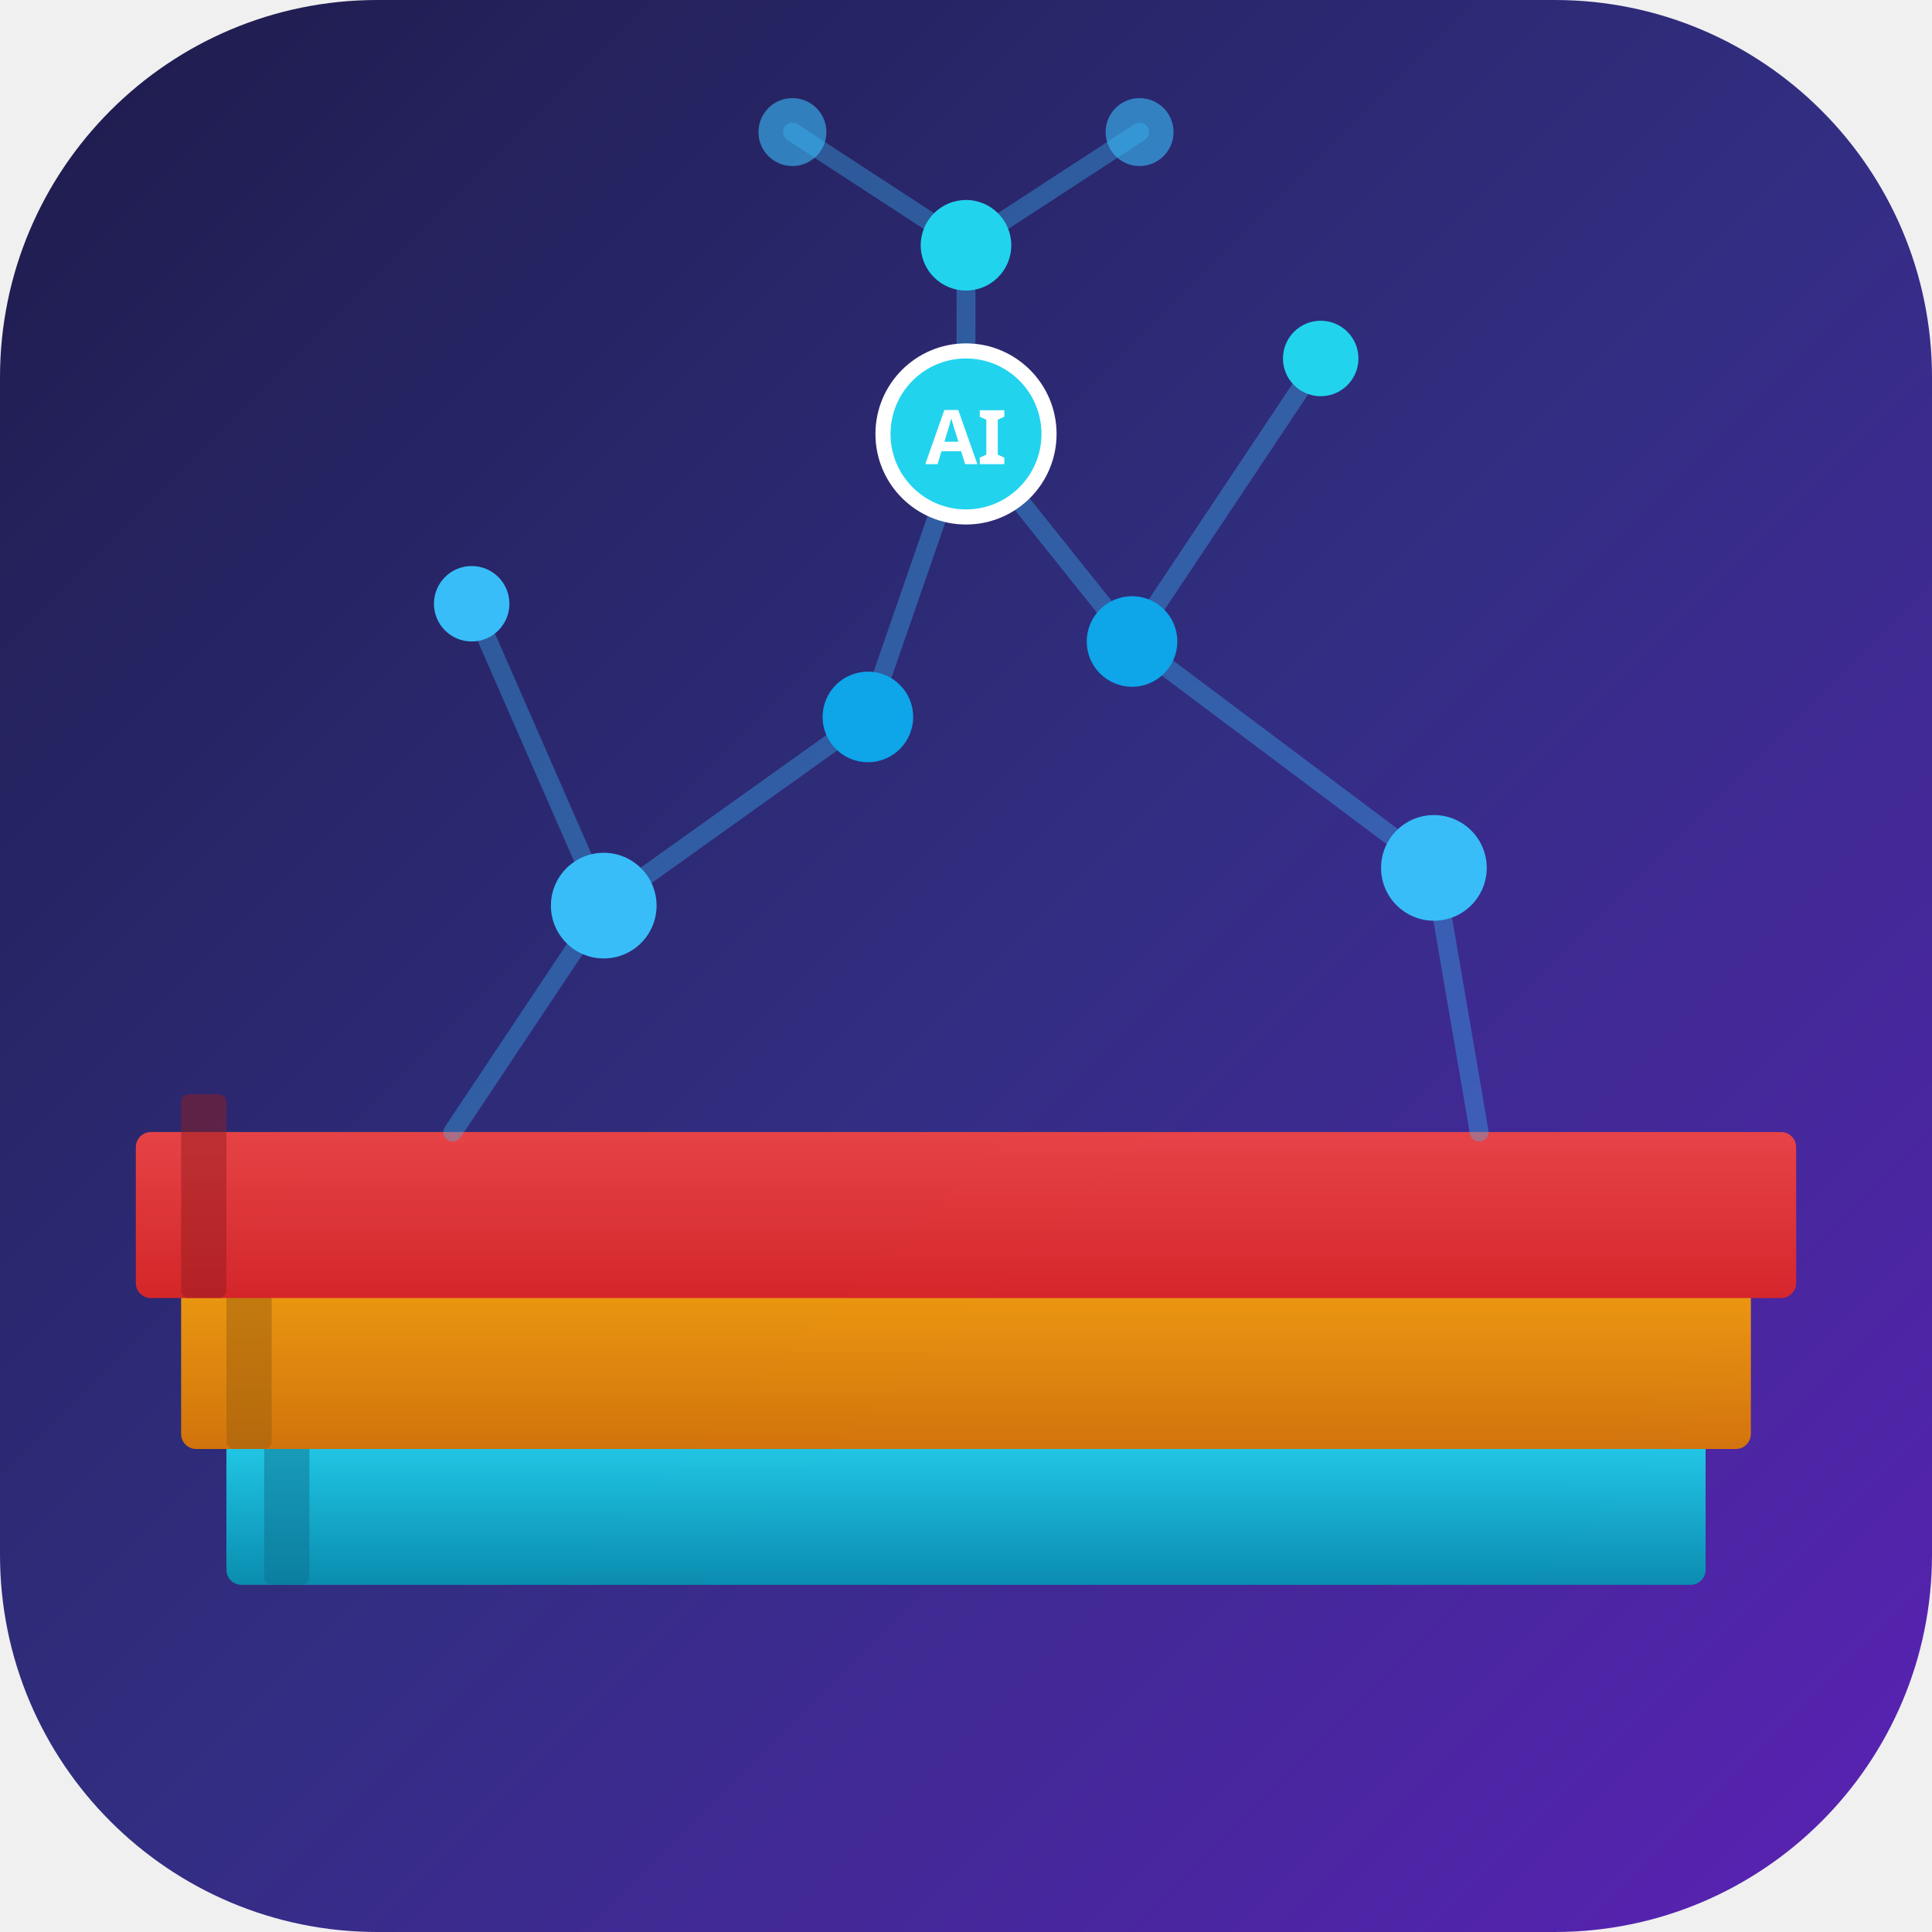
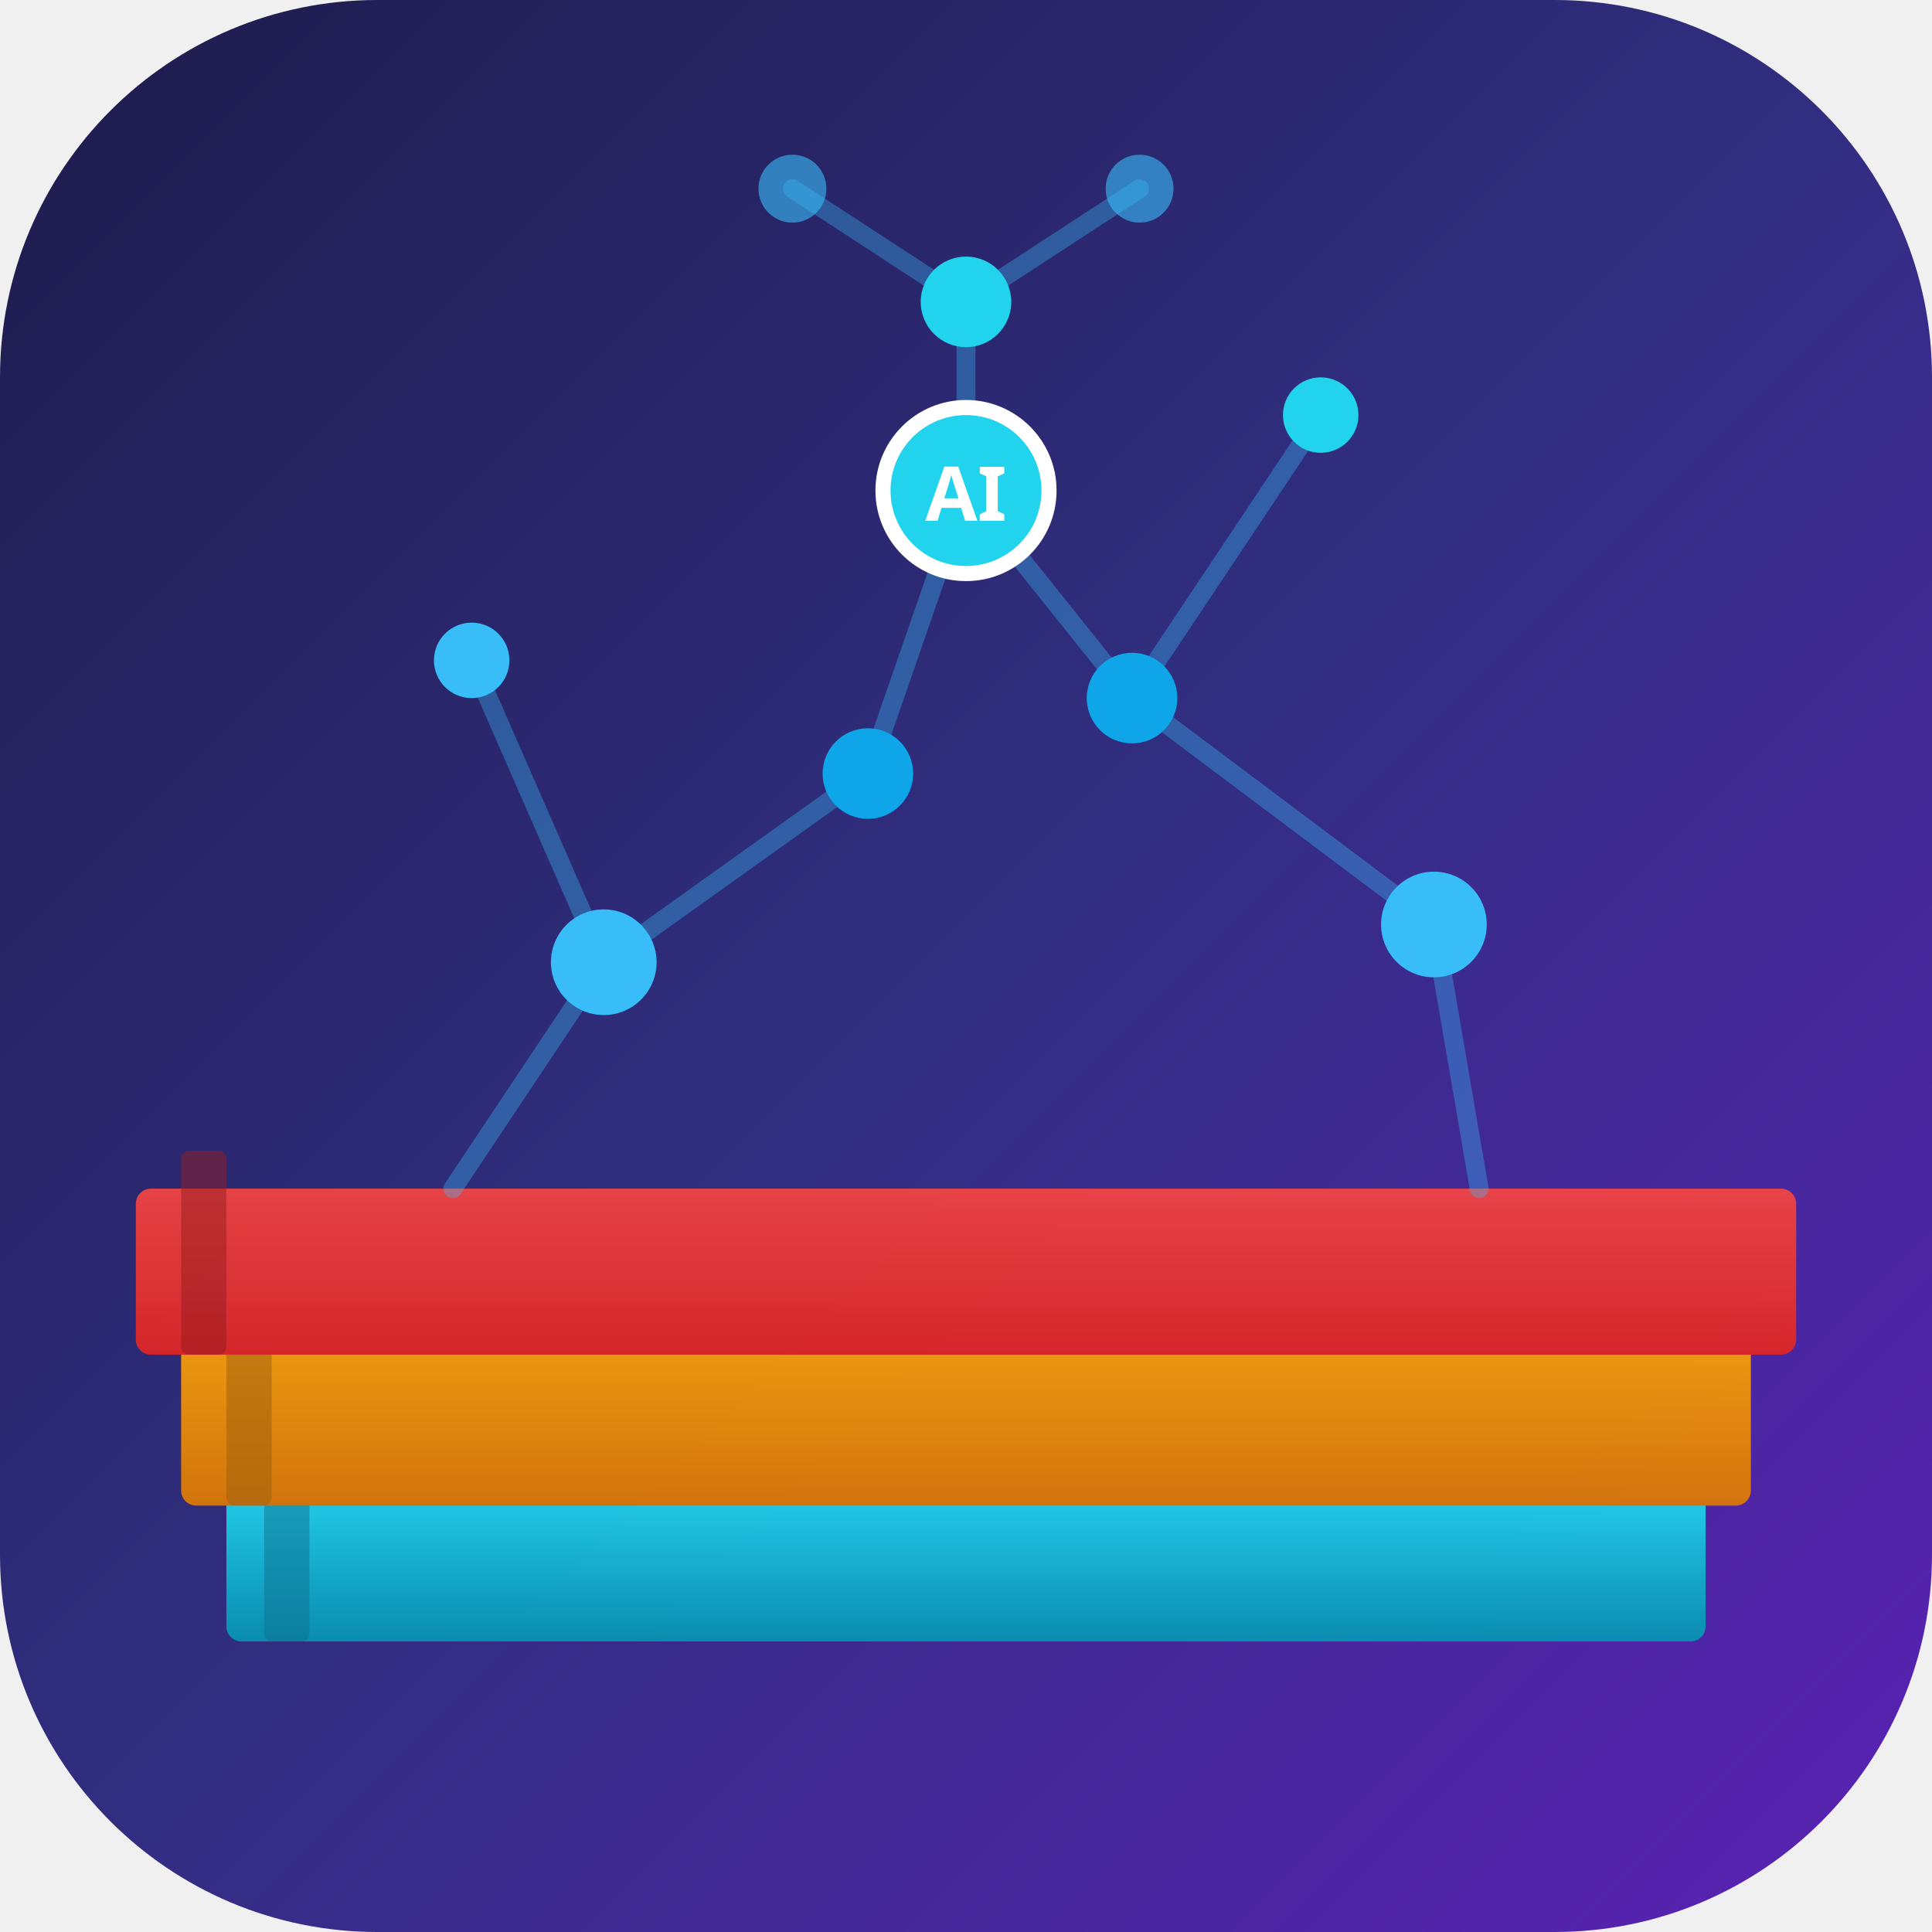
<svg xmlns="http://www.w3.org/2000/svg" viewBox="0 0 512 512">
  <defs>
    <linearGradient id="bg" x1="0" y1="0" x2="1" y2="1">
      <stop offset="0%" stop-color="#1e1b4b" />
      <stop offset="50%" stop-color="#312e81" />
      <stop offset="100%" stop-color="#5b21b6" />
    </linearGradient>
    <linearGradient id="b1" x1="0" y1="0" x2="0" y2="1">
      <stop offset="0%" stop-color="#ef4444" />
      <stop offset="100%" stop-color="#dc2626" />
    </linearGradient>
    <linearGradient id="b2" x1="0" y1="0" x2="0" y2="1">
      <stop offset="0%" stop-color="#f59e0b" />
      <stop offset="100%" stop-color="#d97706" />
    </linearGradient>
    <linearGradient id="b3" x1="0" y1="0" x2="0" y2="1">
      <stop offset="0%" stop-color="#22d3ee" />
      <stop offset="100%" stop-color="#0891b2" />
    </linearGradient>
  </defs>
  <rect width="512" height="512" rx="100" fill="url(#bg)" />
-   <g opacity="0.95">
-     <rect x="60" y="380" width="392" height="40" rx="4" fill="url(#b3)" />
-     <rect x="70" y="370" width="12" height="50" rx="2" fill="#0e7490" opacity="0.5" />
-     <rect x="48" y="340" width="416" height="44" rx="4" fill="url(#b2)" />
-     <rect x="60" y="330" width="12" height="54" rx="2" fill="#a16207" opacity="0.5" />
-     <rect x="36" y="300" width="440" height="44" rx="4" fill="url(#b1)" />
-     <rect x="48" y="290" width="12" height="54" rx="2" fill="#991b1b" opacity="0.5" />
+   <g transform="translate(0, 15)">
+     <g opacity="0.95">
+       <rect x="60" y="380" width="392" height="40" rx="4" fill="url(#b3)" />
+       <rect x="70" y="370" width="12" height="50" rx="2" fill="#0e7490" opacity="0.5" />
+       <rect x="48" y="340" width="416" height="44" rx="4" fill="url(#b2)" />
+       <rect x="60" y="330" width="12" height="54" rx="2" fill="#a16207" opacity="0.5" />
+       <rect x="36" y="300" width="440" height="44" rx="4" fill="url(#b1)" />
+       <rect x="48" y="290" width="12" height="54" rx="2" fill="#991b1b" opacity="0.5" />
+     </g>
+     <g stroke="#38bdf8" stroke-width="5" opacity="0.35" fill="none" stroke-linecap="round">
+       <line x1="120" y1="300" x2="160" y2="240" />
+       <line x1="160" y1="240" x2="125" y2="160" />
+       <line x1="160" y1="240" x2="230" y2="190" />
+       <line x1="230" y1="190" x2="256" y2="115" />
+       <line x1="256" y1="115" x2="256" y2="65" />
+       <line x1="256" y1="115" x2="300" y2="170" />
+       <line x1="300" y1="170" x2="350" y2="95" />
+       <line x1="300" y1="170" x2="380" y2="230" />
+       <line x1="380" y1="230" x2="392" y2="300" />
+       <line x1="256" y1="65" x2="210" y2="35" />
+       <line x1="256" y1="65" x2="302" y2="35" />
+     </g>
+     <circle cx="160" cy="240" r="14" fill="#38bdf8" />
+     <circle cx="230" cy="190" r="12" fill="#0ea5e9" />
+     <circle cx="300" cy="170" r="12" fill="#0ea5e9" />
+     <circle cx="380" cy="230" r="14" fill="#38bdf8" />
+     <circle cx="125" cy="160" r="10" fill="#38bdf8" />
+     <circle cx="350" cy="95" r="10" fill="#22d3ee" />
+     <circle cx="256" cy="115" r="22" fill="#22d3ee" stroke="#fff" stroke-width="4" />
+     <text x="256" y="123" font-family="system-ui,sans-serif" font-size="20" font-weight="800" fill="#fff" text-anchor="middle">AI</text>
+     <circle cx="256" cy="65" r="12" fill="#22d3ee" />
+     <circle cx="210" cy="35" r="9" fill="#38bdf8" opacity="0.6" />
+     <circle cx="302" cy="35" r="9" fill="#38bdf8" opacity="0.6" />
  </g>
-   <g stroke="#38bdf8" stroke-width="5" opacity="0.35" fill="none" stroke-linecap="round">
-     <line x1="120" y1="300" x2="160" y2="240" />
-     <line x1="160" y1="240" x2="125" y2="160" />
-     <line x1="160" y1="240" x2="230" y2="190" />
-     <line x1="230" y1="190" x2="256" y2="115" />
-     <line x1="256" y1="115" x2="256" y2="65" />
-     <line x1="256" y1="115" x2="300" y2="170" />
-     <line x1="300" y1="170" x2="350" y2="95" />
-     <line x1="300" y1="170" x2="380" y2="230" />
-     <line x1="380" y1="230" x2="392" y2="300" />
-     <line x1="256" y1="65" x2="210" y2="35" />
-     <line x1="256" y1="65" x2="302" y2="35" />
-   </g>
-   <circle cx="160" cy="240" r="14" fill="#38bdf8" />
-   <circle cx="230" cy="190" r="12" fill="#0ea5e9" />
-   <circle cx="300" cy="170" r="12" fill="#0ea5e9" />
-   <circle cx="380" cy="230" r="14" fill="#38bdf8" />
-   <circle cx="125" cy="160" r="10" fill="#38bdf8" />
-   <circle cx="350" cy="95" r="10" fill="#22d3ee" />
-   <circle cx="256" cy="115" r="22" fill="#22d3ee" stroke="#fff" stroke-width="4" />
-   <text x="256" y="123" font-family="system-ui,sans-serif" font-size="20" font-weight="800" fill="#fff" text-anchor="middle">AI</text>
-   <circle cx="256" cy="65" r="12" fill="#22d3ee" />
-   <circle cx="210" cy="35" r="9" fill="#38bdf8" opacity="0.6" />
-   <circle cx="302" cy="35" r="9" fill="#38bdf8" opacity="0.6" />
</svg>
